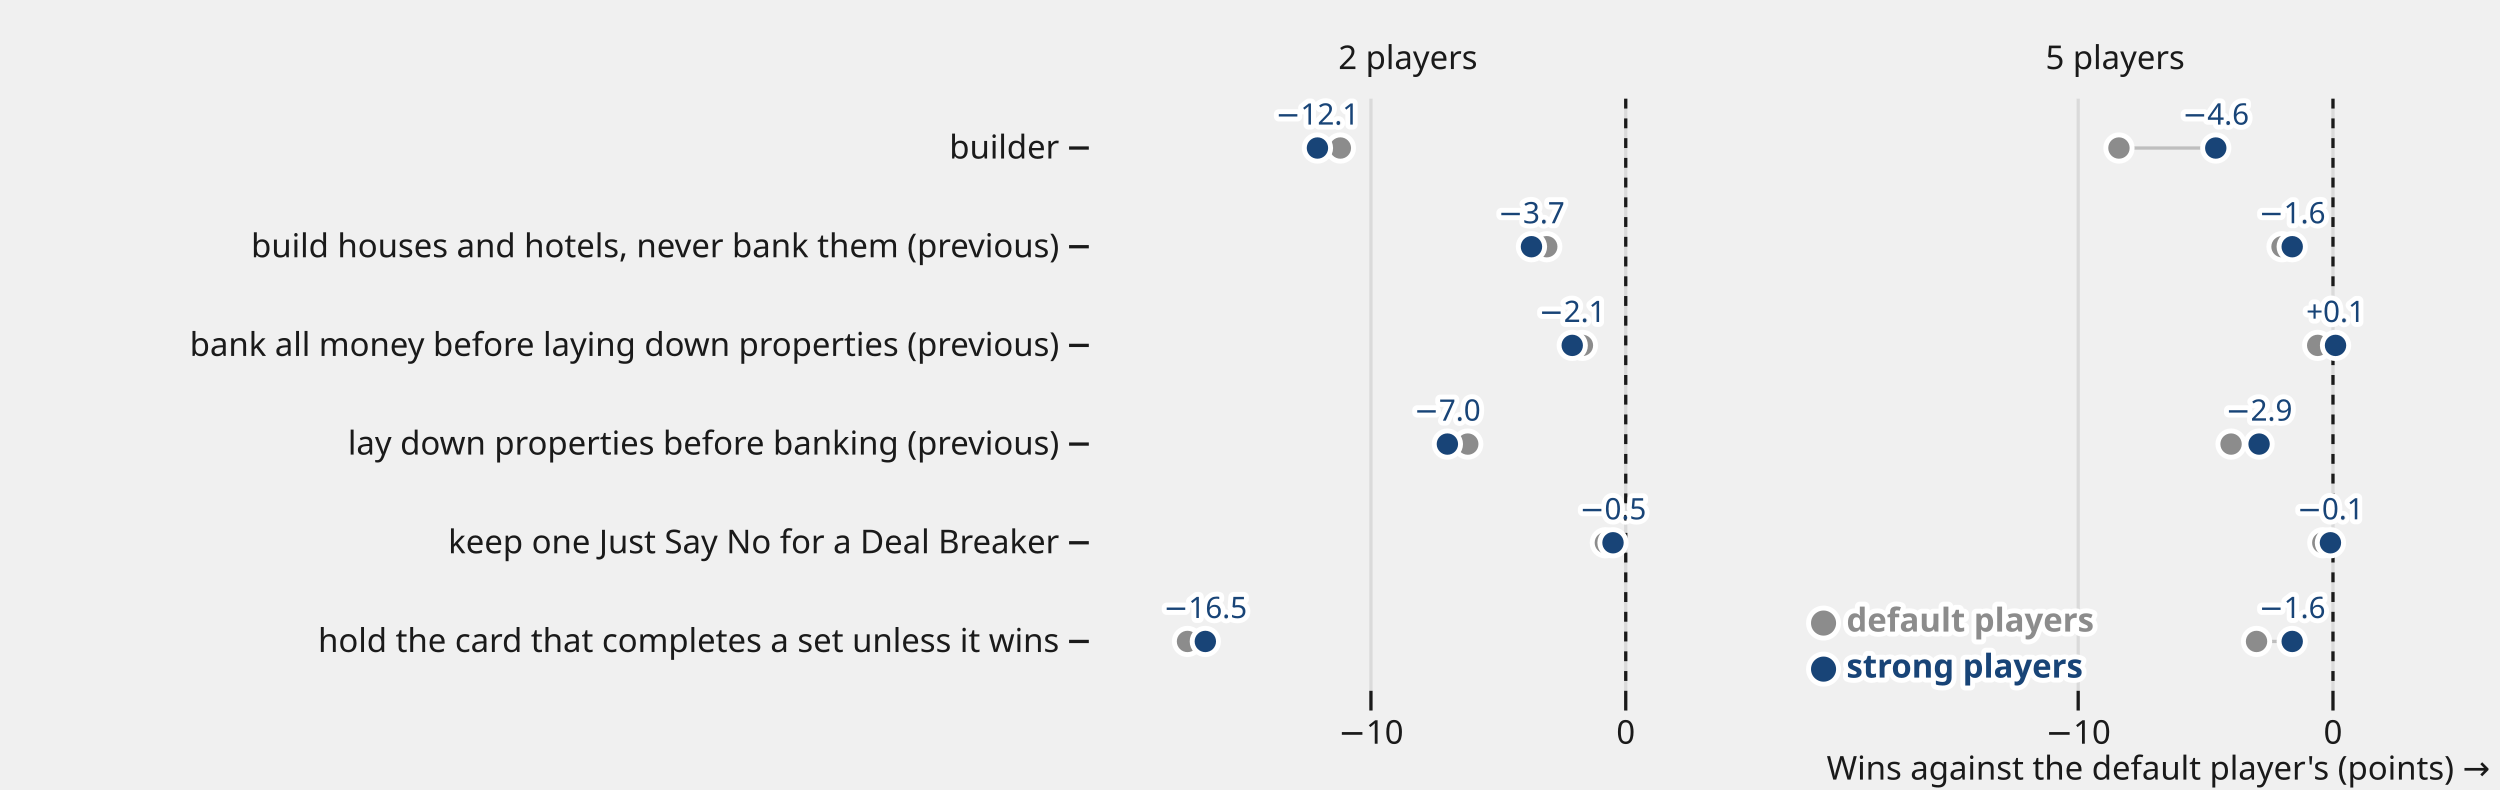
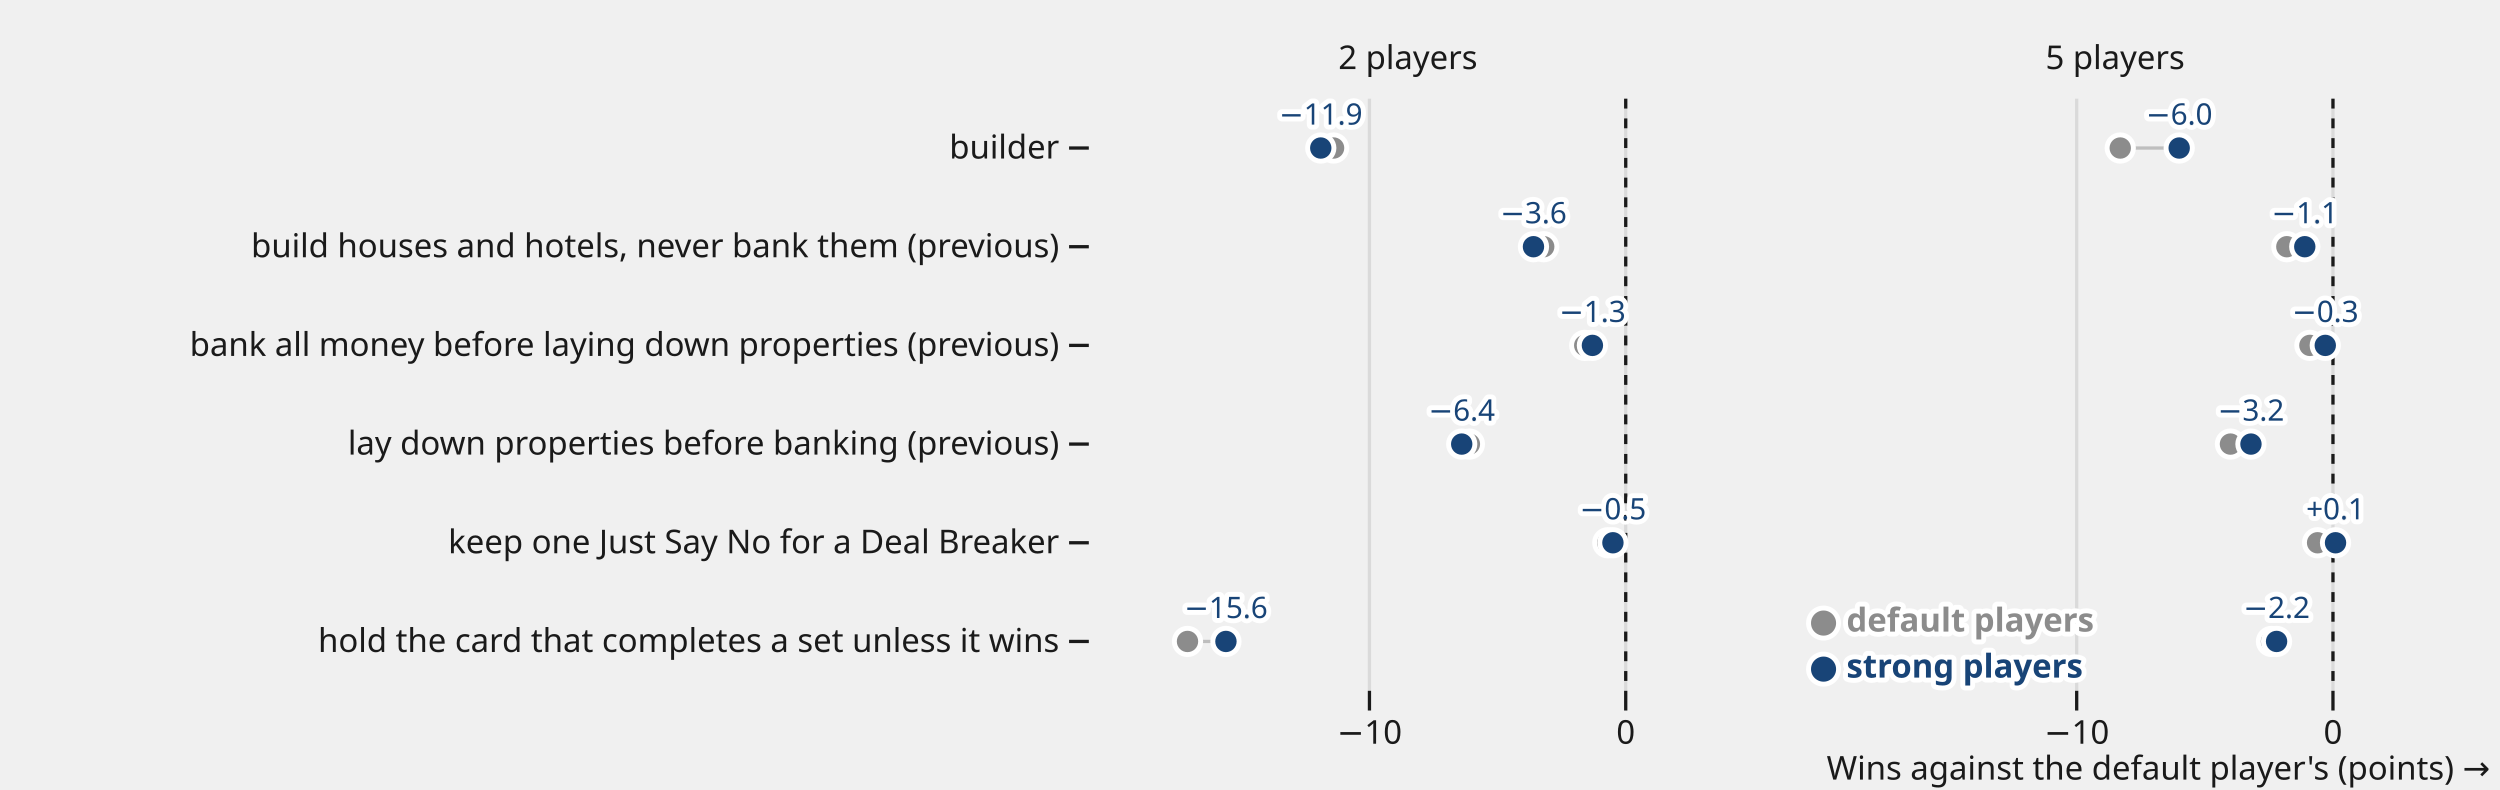
<svg xmlns="http://www.w3.org/2000/svg" class="plot-d6a7b5" fill="currentColor" font-family="system-ui, sans-serif" font-size="10" text-anchor="middle" width="760" height="240" viewBox="0 0 760 240" style="background: rgb(255, 255, 255); color: rgb(26, 26, 26);">
  <style>@media (prefers-color-scheme: dark) { :root { filter: invert(1) hue-rotate(180deg); background: none !important } }</style>
  <style>:where(.plot-d6a7b5) {
  --plot-background: white;
  display: block;
  height: auto;
  height: intrinsic;
  max-width: 100%;
}
:where(.plot-d6a7b5 text),
:where(.plot-d6a7b5 tspan) {
  white-space: pre;
}</style>
  <g aria-label="fx-axis tick label" transform="translate(0,-9)">
    <g transform="translate(1,0)">
      <text transform="translate(427,30)">2 players</text>
    </g>
    <g transform="translate(216,0)">
      <text transform="translate(427,30)">5 players</text>
    </g>
  </g>
  <g aria-label="y-axis tick" aria-hidden="true">
    <g fill="none" stroke="currentColor" transform="translate(1,0)">
      <path transform="translate(330,45)" d="M0,0L-6,0" />
      <path transform="translate(330,75)" d="M0,0L-6,0" />
      <path transform="translate(330,105)" d="M0,0L-6,0" />
      <path transform="translate(330,135)" d="M0,0L-6,0" />
      <path transform="translate(330,165)" d="M0,0L-6,0" />
      <path transform="translate(330,195)" d="M0,0L-6,0" />
    </g>
  </g>
  <g aria-label="y-axis tick label" transform="translate(-9,0)">
    <g text-anchor="end" transform="translate(1,0)">
      <text y="0.32em" transform="translate(330,45)">builder</text>
      <text y="0.32em" transform="translate(330,75)">build houses and hotels, never bank them (previous)</text>
      <text y="0.32em" transform="translate(330,105)">bank all money before laying down properties (previous)</text>
      <text y="0.32em" transform="translate(330,135)">lay down properties before banking (previous)</text>
      <text y="0.32em" transform="translate(330,165)">keep one Just Say No for a Deal Breaker</text>
      <text y="0.32em" transform="translate(330,195)">hold the card that completes a set unless it wins</text>
    </g>
  </g>
  <g aria-label="x-grid" aria-hidden="true">
    <g stroke="currentColor" stroke-opacity="0.1" transform="translate(1,0)">
-       <line x1="415.769" x2="415.769" y1="30" y2="210" />
-       <line x1="493.225" x2="493.225" y1="30" y2="210" />
+       <line x1="415.314" x2="415.314" y1="30" y2="210" />
+       <line x1="493.221" x2="493.221" y1="30" y2="210" />
    </g>
    <g stroke="currentColor" stroke-opacity="0.1" transform="translate(216,0)">
-       <line x1="415.769" x2="415.769" y1="30" y2="210" />
-       <line x1="493.225" x2="493.225" y1="30" y2="210" />
+       <line x1="415.314" x2="415.314" y1="30" y2="210" />
+       <line x1="493.221" x2="493.221" y1="30" y2="210" />
    </g>
  </g>
  <g aria-label="x-axis tick" aria-hidden="true">
    <g fill="none" stroke="currentColor" transform="translate(1,0)">
-       <path transform="translate(415.7688,210)" d="M0,0L0,6" />
-       <path transform="translate(493.2254,210)" d="M0,0L0,6" />
+       <path transform="translate(415.314,210)" d="M0,0L0,6" />
+       <path transform="translate(493.2209,210)" d="M0,0L0,6" />
    </g>
    <g fill="none" stroke="currentColor" transform="translate(216,0)">
-       <path transform="translate(415.7688,210)" d="M0,0L0,6" />
-       <path transform="translate(493.2254,210)" d="M0,0L0,6" />
+       <path transform="translate(415.314,210)" d="M0,0L0,6" />
+       <path transform="translate(493.2209,210)" d="M0,0L0,6" />
    </g>
  </g>
  <g aria-label="x-axis tick label" transform="translate(0,9)">
    <g font-variant="tabular-nums" transform="translate(1,0)">
-       <text y="0.71em" transform="translate(415.7688,210)">−10</text>
-       <text y="0.71em" transform="translate(493.2254,210)">0</text>
+       <text y="0.71em" transform="translate(415.314,210)">−10</text>
+       <text y="0.71em" transform="translate(493.2209,210)">0</text>
    </g>
    <g font-variant="tabular-nums" transform="translate(216,0)">
-       <text y="0.71em" transform="translate(415.7688,210)">−10</text>
-       <text y="0.71em" transform="translate(493.2254,210)">0</text>
+       <text y="0.71em" transform="translate(415.314,210)">−10</text>
+       <text y="0.71em" transform="translate(493.2209,210)">0</text>
    </g>
  </g>
  <g aria-label="x-axis label" text-anchor="end" transform="translate(17,27)">
    <text transform="translate(740,210)">Wins against the default player's (points) →</text>
  </g>
  <g aria-label="rule">
    <g stroke="#1a1a1a" stroke-dasharray="3,3" transform="translate(1,0)">
-       <line x1="493.225" x2="493.225" y1="30" y2="210" />
+       <line x1="493.221" x2="493.221" y1="30" y2="210" />
    </g>
    <g stroke="#1a1a1a" stroke-dasharray="3,3" transform="translate(216,0)">
-       <line x1="493.225" x2="493.225" y1="30" y2="210" />
+       <line x1="493.221" x2="493.221" y1="30" y2="210" />
    </g>
  </g>
  <g aria-label="rule">
    <g stroke="#8c8c8c" stroke-opacity="0.5" transform="translate(1,0)">
-       <line x1="406.474" x2="399.503" y1="45" y2="45" />
-       <line x1="469.214" x2="464.566" y1="75" y2="75" />
-       <line x1="480.058" x2="476.96" y1="105" y2="105" />
-       <line x1="445.202" x2="439.006" y1="135" y2="135" />
-       <line x1="487.029" x2="489.353" y1="165" y2="165" />
-       <line x1="360" x2="365.422" y1="195" y2="195" />
+       <line x1="404.407" x2="400.512" y1="45" y2="45" />
+       <line x1="468.291" x2="465.174" y1="75" y2="75" />
+       <line x1="480.756" x2="483.093" y1="105" y2="105" />
+       <line x1="445.698" x2="443.36" y1="135" y2="135" />
+       <line x1="487.767" x2="489.326" y1="165" y2="165" />
+       <line x1="360" x2="371.686" y1="195" y2="195" />
    </g>
    <g stroke="#8c8c8c" stroke-opacity="0.5" transform="translate(216,0)">
-       <line x1="428.162" x2="457.595" y1="45" y2="45" />
-       <line x1="477.734" x2="480.832" y1="75" y2="75" />
-       <line x1="488.578" x2="494" y1="105" y2="105" />
-       <line x1="462.243" x2="470.763" y1="135" y2="135" />
-       <line x1="490.127" x2="492.451" y1="165" y2="165" />
-       <line x1="469.988" x2="480.832" y1="195" y2="195" />
+       <line x1="428.558" x2="446.477" y1="45" y2="45" />
+       <line x1="479.198" x2="484.651" y1="75" y2="75" />
+       <line x1="486.209" x2="490.884" y1="105" y2="105" />
+       <line x1="462.058" x2="468.291" y1="135" y2="135" />
+       <line x1="488.547" x2="494" y1="165" y2="165" />
+       <line x1="474.523" x2="476.081" y1="195" y2="195" />
    </g>
  </g>
  <g aria-label="dot">
    <g stroke="#ffffff" stroke-width="1.5" transform="translate(1,0)">
-       <circle cx="406.474" cy="45" r="4" fill="#8c8c8c" />
-       <circle cx="399.503" cy="45" r="4" fill="#184477" />
-       <circle cx="469.214" cy="75" r="4" fill="#8c8c8c" />
-       <circle cx="464.566" cy="75" r="4" fill="#184477" />
-       <circle cx="480.058" cy="105" r="4" fill="#8c8c8c" />
-       <circle cx="476.96" cy="105" r="4" fill="#184477" />
-       <circle cx="445.202" cy="135" r="4" fill="#8c8c8c" />
-       <circle cx="439.006" cy="135" r="4" fill="#184477" />
-       <circle cx="487.029" cy="165" r="4" fill="#8c8c8c" />
-       <circle cx="489.353" cy="165" r="4" fill="#184477" />
+       <circle cx="404.407" cy="45" r="4" fill="#8c8c8c" />
+       <circle cx="400.512" cy="45" r="4" fill="#184477" />
+       <circle cx="468.291" cy="75" r="4" fill="#8c8c8c" />
+       <circle cx="465.174" cy="75" r="4" fill="#184477" />
+       <circle cx="480.756" cy="105" r="4" fill="#8c8c8c" />
+       <circle cx="483.093" cy="105" r="4" fill="#184477" />
+       <circle cx="445.698" cy="135" r="4" fill="#8c8c8c" />
+       <circle cx="443.36" cy="135" r="4" fill="#184477" />
+       <circle cx="487.767" cy="165" r="4" fill="#8c8c8c" />
+       <circle cx="489.326" cy="165" r="4" fill="#184477" />
      <circle cx="360" cy="195" r="4" fill="#8c8c8c" />
-       <circle cx="365.422" cy="195" r="4" fill="#184477" />
+       <circle cx="371.686" cy="195" r="4" fill="#184477" />
    </g>
    <g stroke="#ffffff" stroke-width="1.5" transform="translate(216,0)">
-       <circle cx="428.162" cy="45" r="4" fill="#8c8c8c" />
-       <circle cx="457.595" cy="45" r="4" fill="#184477" />
-       <circle cx="477.734" cy="75" r="4" fill="#8c8c8c" />
-       <circle cx="480.832" cy="75" r="4" fill="#184477" />
-       <circle cx="488.578" cy="105" r="4" fill="#8c8c8c" />
-       <circle cx="494" cy="105" r="4" fill="#184477" />
-       <circle cx="462.243" cy="135" r="4" fill="#8c8c8c" />
-       <circle cx="470.763" cy="135" r="4" fill="#184477" />
-       <circle cx="490.127" cy="165" r="4" fill="#8c8c8c" />
-       <circle cx="492.451" cy="165" r="4" fill="#184477" />
-       <circle cx="469.988" cy="195" r="4" fill="#8c8c8c" />
-       <circle cx="480.832" cy="195" r="4" fill="#184477" />
+       <circle cx="428.558" cy="45" r="4" fill="#8c8c8c" />
+       <circle cx="446.477" cy="45" r="4" fill="#184477" />
+       <circle cx="479.198" cy="75" r="4" fill="#8c8c8c" />
+       <circle cx="484.651" cy="75" r="4" fill="#184477" />
+       <circle cx="486.209" cy="105" r="4" fill="#8c8c8c" />
+       <circle cx="490.884" cy="105" r="4" fill="#184477" />
+       <circle cx="462.058" cy="135" r="4" fill="#8c8c8c" />
+       <circle cx="468.291" cy="135" r="4" fill="#184477" />
+       <circle cx="488.547" cy="165" r="4" fill="#8c8c8c" />
+       <circle cx="494" cy="165" r="4" fill="#184477" />
+       <circle cx="474.523" cy="195" r="4" fill="#8c8c8c" />
+       <circle cx="476.081" cy="195" r="4" fill="#184477" />
    </g>
  </g>
  <g aria-label="text" transform="translate(0,-10)">
    <g fill="#184477" stroke="#ffffff" stroke-width="3" stroke-linejoin="round" paint-order="stroke" font-size="9" transform="translate(1,0)">
-       <text y="0.32em" transform="translate(399.5029,45)">−12.1</text>
-       <text y="0.32em" transform="translate(464.5665,75)">−3.7</text>
-       <text y="0.32em" transform="translate(476.9595,105)">−2.1</text>
-       <text y="0.32em" transform="translate(439.0058,135)">−7.0</text>
-       <text y="0.32em" transform="translate(489.3526,165)">−0.5</text>
-       <text y="0.32em" transform="translate(365.422,195)">−16.5</text>
+       <text y="0.32em" transform="translate(400.5116,45)">−11.9</text>
+       <text y="0.32em" transform="translate(465.1744,75)">−3.6</text>
+       <text y="0.32em" transform="translate(483.093,105)">−1.3</text>
+       <text y="0.32em" transform="translate(443.3605,135)">−6.4</text>
+       <text y="0.32em" transform="translate(489.3256,165)">−0.5</text>
+       <text y="0.32em" transform="translate(371.686,195)">−15.6</text>
    </g>
    <g fill="#184477" stroke="#ffffff" stroke-width="3" stroke-linejoin="round" paint-order="stroke" font-size="9" transform="translate(216,0)">
-       <text y="0.32em" transform="translate(457.5954,45)">−4.6</text>
-       <text y="0.32em" transform="translate(480.8324,75)">−1.6</text>
-       <text y="0.32em" transform="translate(494,105)">+0.1</text>
-       <text y="0.32em" transform="translate(470.763,135)">−2.9</text>
-       <text y="0.32em" transform="translate(492.4509,165)">−0.1</text>
-       <text y="0.32em" transform="translate(480.8324,195)">−1.6</text>
+       <text y="0.32em" transform="translate(446.4767,45)">−6.0</text>
+       <text y="0.32em" transform="translate(484.6512,75)">−1.1</text>
+       <text y="0.32em" transform="translate(490.8837,105)">−0.3</text>
+       <text y="0.32em" transform="translate(468.2907,135)">−3.2</text>
+       <text y="0.32em" transform="translate(494,165)">+0.1</text>
+       <text y="0.32em" transform="translate(476.0814,195)">−2.2</text>
    </g>
  </g>
  <g aria-label="text" transform="translate(4,-18)">
    <g fill="#8c8c8c" stroke="#ffffff" stroke-width="3" stroke-linejoin="round" paint-order="stroke" text-anchor="start" font-size="10" font-weight="bold" transform="translate(216,0)">
      <text transform="translate(330,210)">● default players</text>
    </g>
  </g>
  <g aria-label="text" transform="translate(4,-4)">
    <g fill="#184477" stroke="#ffffff" stroke-width="3" stroke-linejoin="round" paint-order="stroke" text-anchor="start" font-size="10" font-weight="bold" transform="translate(216,0)">
      <text transform="translate(330,210)">● strong players</text>
    </g>
  </g>
</svg>
